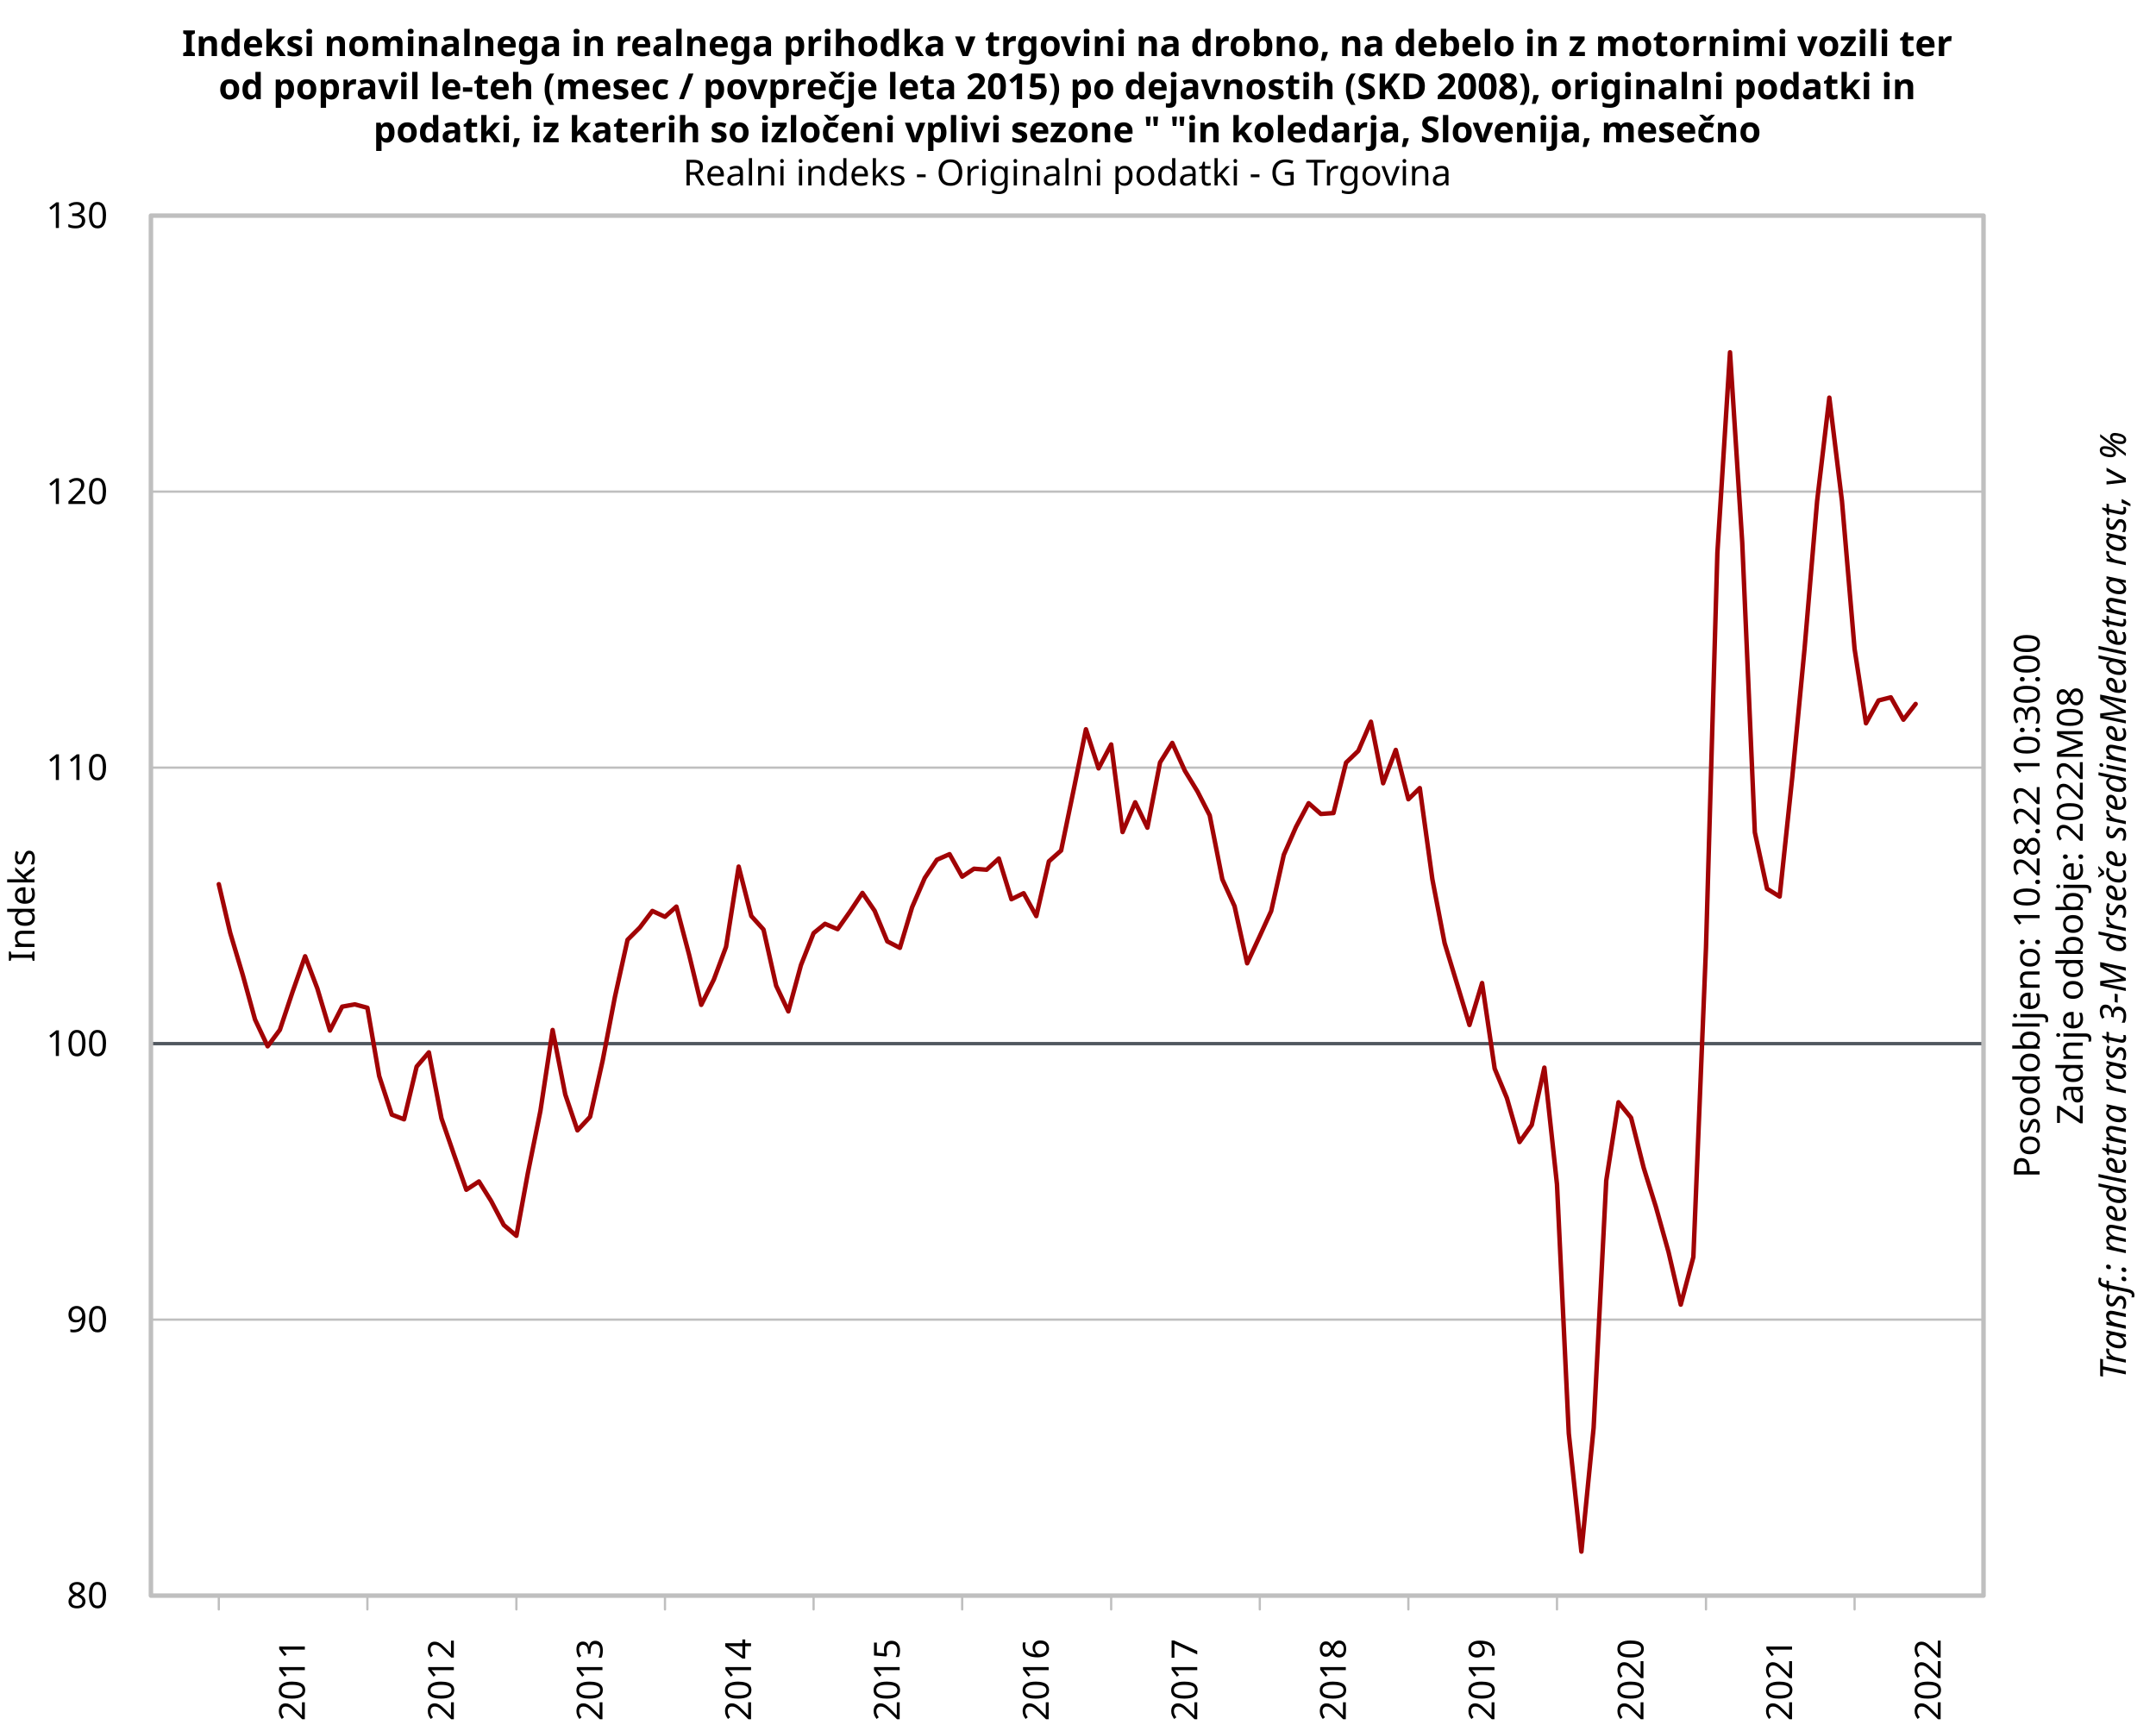
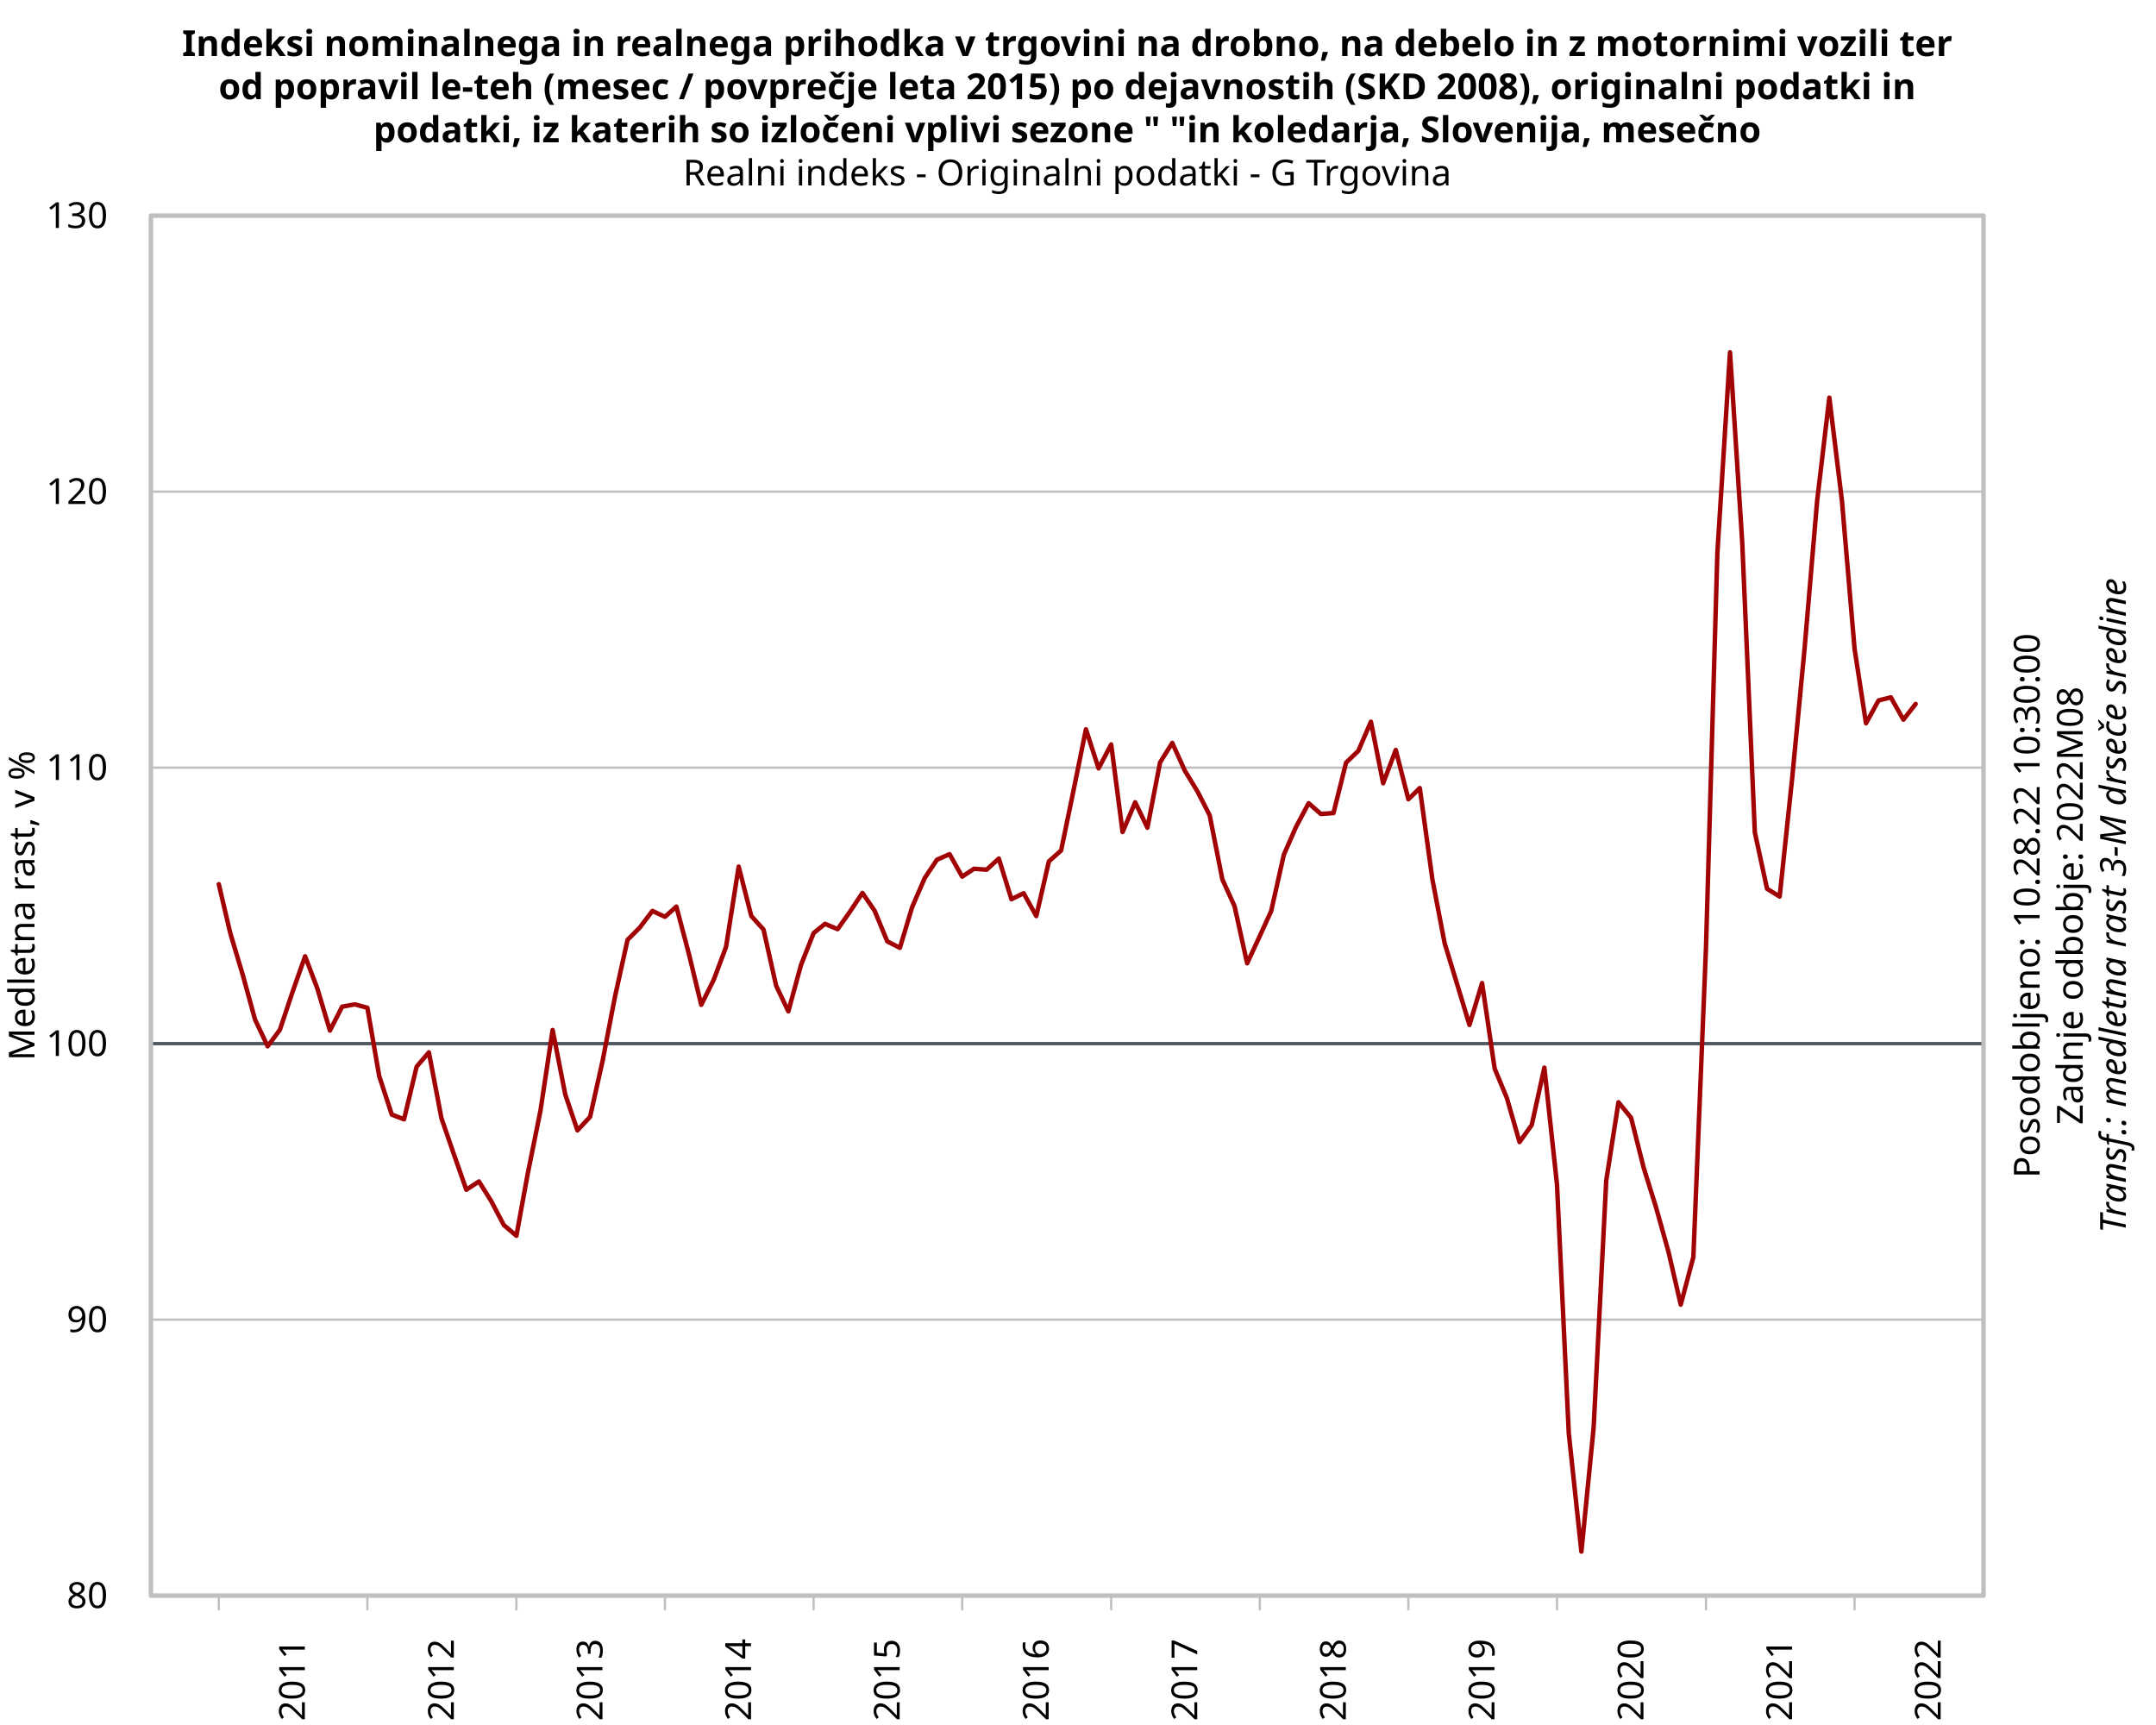
<svg xmlns="http://www.w3.org/2000/svg" class="svglite" data-engine-version="2.0" width="720.00pt" height="576.00pt" viewBox="0 0 720.00 576.00">
  <defs>
    <style type="text/css">
    .svglite line, .svglite polyline, .svglite polygon, .svglite path, .svglite rect, .svglite circle {
      fill: none;
      stroke: #000000;
      stroke-linecap: round;
      stroke-linejoin: round;
      stroke-miterlimit: 10.00;
    }
  </style>
  </defs>
  <rect width="100%" height="100%" style="stroke: none; fill: #FFFFFF;" />
  <defs>
    <clipPath id="cpMC4wMHw3MjAuMDB8MC4wMHw1NzYuMDA=">
      <rect x="0.00" y="0.00" width="720.00" height="576.00" />
    </clipPath>
  </defs>
  <g clip-path="url(#cpMC4wMHw3MjAuMDB8MC4wMHw1NzYuMDA=)">
</g>
  <defs>
    <clipPath id="cpNTAuNDB8NjYyLjQwfDcyLjAwfDUzMi44MA==">
      <rect x="50.40" y="72.00" width="612.00" height="460.80" />
    </clipPath>
  </defs>
  <g clip-path="url(#cpNTAuNDB8NjYyLjQwfDcyLjAwfDUzMi44MA==)">
    <line x1="50.40" y1="532.80" x2="662.40" y2="532.80" style="stroke-width: 0.75; stroke: #BFBFBF;" />
    <line x1="50.40" y1="440.64" x2="662.40" y2="440.64" style="stroke-width: 0.75; stroke: #BFBFBF;" />
    <line x1="50.40" y1="348.48" x2="662.40" y2="348.48" style="stroke-width: 0.75; stroke: #BFBFBF;" />
    <line x1="50.40" y1="256.32" x2="662.40" y2="256.32" style="stroke-width: 0.75; stroke: #BFBFBF;" />
    <line x1="50.40" y1="164.16" x2="662.40" y2="164.16" style="stroke-width: 0.75; stroke: #BFBFBF;" />
    <line x1="50.40" y1="72.00" x2="662.40" y2="72.00" style="stroke-width: 0.75; stroke: #BFBFBF;" />
  </g>
  <g clip-path="url(#cpMC4wMHw3MjAuMDB8MC4wMHw1NzYuMDA=)">
</g>
  <g clip-path="url(#cpNTAuNDB8NjYyLjQwfDcyLjAwfDUzMi44MA==)">
    <line x1="50.40" y1="348.48" x2="662.40" y2="348.48" style="stroke-width: 1.12; stroke: #50575E;" />
    <polyline points="73.07,295.25 76.87,311.47 81.09,325.61 85.17,340.44 89.38,349.37 93.46,343.88 97.67,331.28 101.89,319.32 105.97,330.05 110.18,344.11 114.26,336.14 118.48,335.37 122.69,336.51 126.63,359.30 130.85,372.19 134.93,373.75 139.14,356.15 143.22,351.40 147.43,373.43 151.65,385.64 155.73,397.27 159.94,394.51 164.02,401.03 168.24,409.05 172.45,412.64 176.26,391.81 180.47,370.96 184.55,343.93 188.77,365.47 192.84,377.44 197.06,372.92 201.27,354.09 205.35,332.90 209.57,313.82 213.65,309.74 217.86,304.18 222.07,306.13 225.88,302.73 230.10,318.68 234.18,335.53 238.39,327.08 242.47,316.15 246.68,289.37 250.90,305.88 254.98,310.39 259.19,329.13 263.27,337.71 267.48,322.26 271.70,311.59 275.51,308.48 279.72,310.26 283.80,304.48 288.01,298.16 292.09,304.13 296.31,314.34 300.52,316.50 304.60,302.92 308.82,293.18 312.89,287.08 317.11,285.22 321.32,292.72 325.27,290.09 329.48,290.41 333.56,286.67 337.77,300.26 341.85,298.26 346.07,305.89 350.28,287.62 354.36,284.00 358.58,263.56 362.65,243.52 366.87,256.57 371.08,248.58 374.89,277.83 379.10,267.90 383.18,276.38 387.40,254.60 391.48,248.07 395.69,257.37 399.91,264.29 403.98,272.25 408.20,293.61 412.28,302.59 416.49,321.65 420.71,312.55 424.51,304.22 428.73,285.44 432.81,276.11 437.02,268.20 441.10,271.79 445.32,271.49 449.53,254.64 453.61,250.73 457.82,240.99 461.90,261.54 466.12,250.41 470.33,266.88 474.14,263.15 478.35,293.65 482.43,314.91 486.65,328.76 490.73,342.25 494.94,328.25 499.15,356.84 503.23,366.66 507.45,381.35 511.53,375.63 515.74,356.50 519.96,395.50 523.90,478.64 528.11,518.10 532.19,476.79 536.41,394.20 540.49,368.06 544.70,373.23 548.91,389.94 552.99,403.00 557.21,418.07 561.29,435.63 565.50,419.73 569.72,316.36 573.52,184.61 577.74,117.64 581.82,181.10 586.03,277.94 590.11,296.77 594.32,299.37 598.54,259.45 602.62,216.78 606.83,167.31 610.91,132.78 615.13,167.33 619.34,216.70 623.15,241.51 627.36,233.89 631.44,232.85 635.65,240.31 639.73,235.06 " style="stroke-width: 1.50; stroke: #A10305;" />
  </g>
  <g clip-path="url(#cpMC4wMHw3MjAuMDB8MC4wMHw1NzYuMDA=)">
    <line x1="73.07" y1="532.80" x2="73.07" y2="537.41" style="stroke-width: 0.75; stroke: #BFBFBF;" />
    <line x1="122.69" y1="532.80" x2="122.69" y2="537.41" style="stroke-width: 0.75; stroke: #BFBFBF;" />
    <line x1="172.45" y1="532.80" x2="172.45" y2="537.41" style="stroke-width: 0.75; stroke: #BFBFBF;" />
    <line x1="222.07" y1="532.80" x2="222.07" y2="537.41" style="stroke-width: 0.75; stroke: #BFBFBF;" />
    <line x1="271.70" y1="532.80" x2="271.70" y2="537.41" style="stroke-width: 0.75; stroke: #BFBFBF;" />
    <line x1="321.32" y1="532.80" x2="321.32" y2="537.41" style="stroke-width: 0.75; stroke: #BFBFBF;" />
    <line x1="371.08" y1="532.80" x2="371.08" y2="537.41" style="stroke-width: 0.75; stroke: #BFBFBF;" />
    <line x1="420.71" y1="532.80" x2="420.71" y2="537.41" style="stroke-width: 0.75; stroke: #BFBFBF;" />
    <line x1="470.33" y1="532.80" x2="470.33" y2="537.41" style="stroke-width: 0.75; stroke: #BFBFBF;" />
    <line x1="519.96" y1="532.80" x2="519.96" y2="537.41" style="stroke-width: 0.75; stroke: #BFBFBF;" />
    <line x1="569.72" y1="532.80" x2="569.72" y2="537.41" style="stroke-width: 0.75; stroke: #BFBFBF;" />
    <line x1="619.34" y1="532.80" x2="619.34" y2="537.41" style="stroke-width: 0.75; stroke: #BFBFBF;" />
    <text transform="translate(101.80,547.20) rotate(-90)" text-anchor="end" style="font-size: 12.00px; font-family: sans;" textLength="26.70px" lengthAdjust="spacingAndGlyphs">2011</text>
    <text transform="translate(151.56,547.20) rotate(-90)" text-anchor="end" style="font-size: 12.00px; font-family: sans;" textLength="26.70px" lengthAdjust="spacingAndGlyphs">2012</text>
    <text transform="translate(201.19,547.20) rotate(-90)" text-anchor="end" style="font-size: 12.00px; font-family: sans;" textLength="26.70px" lengthAdjust="spacingAndGlyphs">2013</text>
    <text transform="translate(250.81,547.20) rotate(-90)" text-anchor="end" style="font-size: 12.00px; font-family: sans;" textLength="26.70px" lengthAdjust="spacingAndGlyphs">2014</text>
    <text transform="translate(300.44,547.20) rotate(-90)" text-anchor="end" style="font-size: 12.00px; font-family: sans;" textLength="26.70px" lengthAdjust="spacingAndGlyphs">2015</text>
    <text transform="translate(350.20,547.20) rotate(-90)" text-anchor="end" style="font-size: 12.00px; font-family: sans;" textLength="26.70px" lengthAdjust="spacingAndGlyphs">2016</text>
    <text transform="translate(399.82,547.20) rotate(-90)" text-anchor="end" style="font-size: 12.00px; font-family: sans;" textLength="26.70px" lengthAdjust="spacingAndGlyphs">2017</text>
    <text transform="translate(449.44,547.20) rotate(-90)" text-anchor="end" style="font-size: 12.00px; font-family: sans;" textLength="26.70px" lengthAdjust="spacingAndGlyphs">2018</text>
    <text transform="translate(499.07,547.20) rotate(-90)" text-anchor="end" style="font-size: 12.00px; font-family: sans;" textLength="26.70px" lengthAdjust="spacingAndGlyphs">2019</text>
    <text transform="translate(548.83,547.20) rotate(-90)" text-anchor="end" style="font-size: 12.00px; font-family: sans;" textLength="26.70px" lengthAdjust="spacingAndGlyphs">2020</text>
    <text transform="translate(598.45,547.20) rotate(-90)" text-anchor="end" style="font-size: 12.00px; font-family: sans;" textLength="26.70px" lengthAdjust="spacingAndGlyphs">2021</text>
    <text transform="translate(648.08,547.20) rotate(-90)" text-anchor="end" style="font-size: 12.00px; font-family: sans;" textLength="26.70px" lengthAdjust="spacingAndGlyphs">2022</text>
    <text x="36.00" y="536.93" text-anchor="end" style="font-size: 12.00px; font-family: sans;" textLength="13.35px" lengthAdjust="spacingAndGlyphs">80</text>
    <text x="36.00" y="444.77" text-anchor="end" style="font-size: 12.00px; font-family: sans;" textLength="13.35px" lengthAdjust="spacingAndGlyphs">90</text>
    <text x="36.00" y="352.61" text-anchor="end" style="font-size: 12.00px; font-family: sans;" textLength="20.02px" lengthAdjust="spacingAndGlyphs">100</text>
    <text x="36.00" y="260.45" text-anchor="end" style="font-size: 12.00px; font-family: sans;" textLength="20.02px" lengthAdjust="spacingAndGlyphs">110</text>
    <text x="36.00" y="168.29" text-anchor="end" style="font-size: 12.00px; font-family: sans;" textLength="20.02px" lengthAdjust="spacingAndGlyphs">120</text>
    <text x="36.00" y="76.13" text-anchor="end" style="font-size: 12.00px; font-family: sans;" textLength="20.02px" lengthAdjust="spacingAndGlyphs">130</text>
    <polygon points="50.40,532.80 662.40,532.80 662.40,72.00 50.40,72.00 " style="stroke-width: 1.50; stroke: #BFBFBF; fill: none;" />
    <text x="356.40" y="18.72" text-anchor="middle" style="font-size: 12.00px; font-weight: bold; font-family: sans;" textLength="515.67px" lengthAdjust="spacingAndGlyphs">Indeksi nominalnega in realnega prihodka v trgovini na drobno, na debelo in z motornimi vozili ter</text>
    <text x="356.40" y="33.12" text-anchor="middle" style="font-size: 12.00px; font-weight: bold; font-family: sans;" textLength="509.67px" lengthAdjust="spacingAndGlyphs">od popravil le-teh (mesec / povprečje leta 2015) po dejavnostih (SKD 2008), originalni podatki in</text>
    <text x="356.40" y="47.52" text-anchor="middle" style="font-size: 12.00px; font-weight: bold; font-family: sans;" textLength="412.12px" lengthAdjust="spacingAndGlyphs">podatki, iz katerih so izločeni vplivi sezone " "in koledarja, Slovenija, mesečno</text>
    <text x="356.40" y="61.92" text-anchor="middle" style="font-size: 12.00px; font-family: sans;" textLength="245.46px" lengthAdjust="spacingAndGlyphs">Realni indeks - Originalni podatki - G Trgovina</text>
-     <text transform="translate(11.52,302.40) rotate(-90)" text-anchor="middle" style="font-size: 12.00px; font-family: sans;" textLength="35.37px" lengthAdjust="spacingAndGlyphs">Indeks</text>
+     <text transform="translate(11.52,302.40) rotate(-90)" text-anchor="middle" style="font-size: 12.00px; font-family: sans;" textLength="99.39px" lengthAdjust="spacingAndGlyphs">Medletna rast, v %</text>
    <text transform="translate(681.12,302.40) rotate(-90)" text-anchor="middle" style="font-size: 12.00px; font-family: sans;" textLength="176.16px" lengthAdjust="spacingAndGlyphs">Posodobljeno: 10.28.22 10:30:00</text>
    <text transform="translate(695.52,302.40) rotate(-90)" text-anchor="middle" style="font-size: 12.00px; font-family: sans;" textLength="139.45px" lengthAdjust="spacingAndGlyphs">Zadnje odbobje: 2022M08</text>
-     <text transform="translate(709.92,302.40) rotate(-90)" text-anchor="middle" style="font-size: 12.00px; font-style: italic; font-family: sans;" textLength="322.18px" lengthAdjust="spacingAndGlyphs">Transf.: medletna rast 3-M drseče sredineMedletna rast, v %</text>
+     <text transform="translate(709.92,302.40) rotate(-90)" text-anchor="middle" style="font-size: 12.00px; font-style: italic; font-family: sans;" textLength="222.79px" lengthAdjust="spacingAndGlyphs">Transf.: medletna rast 3-M drseče sredine</text>
  </g>
</svg>
